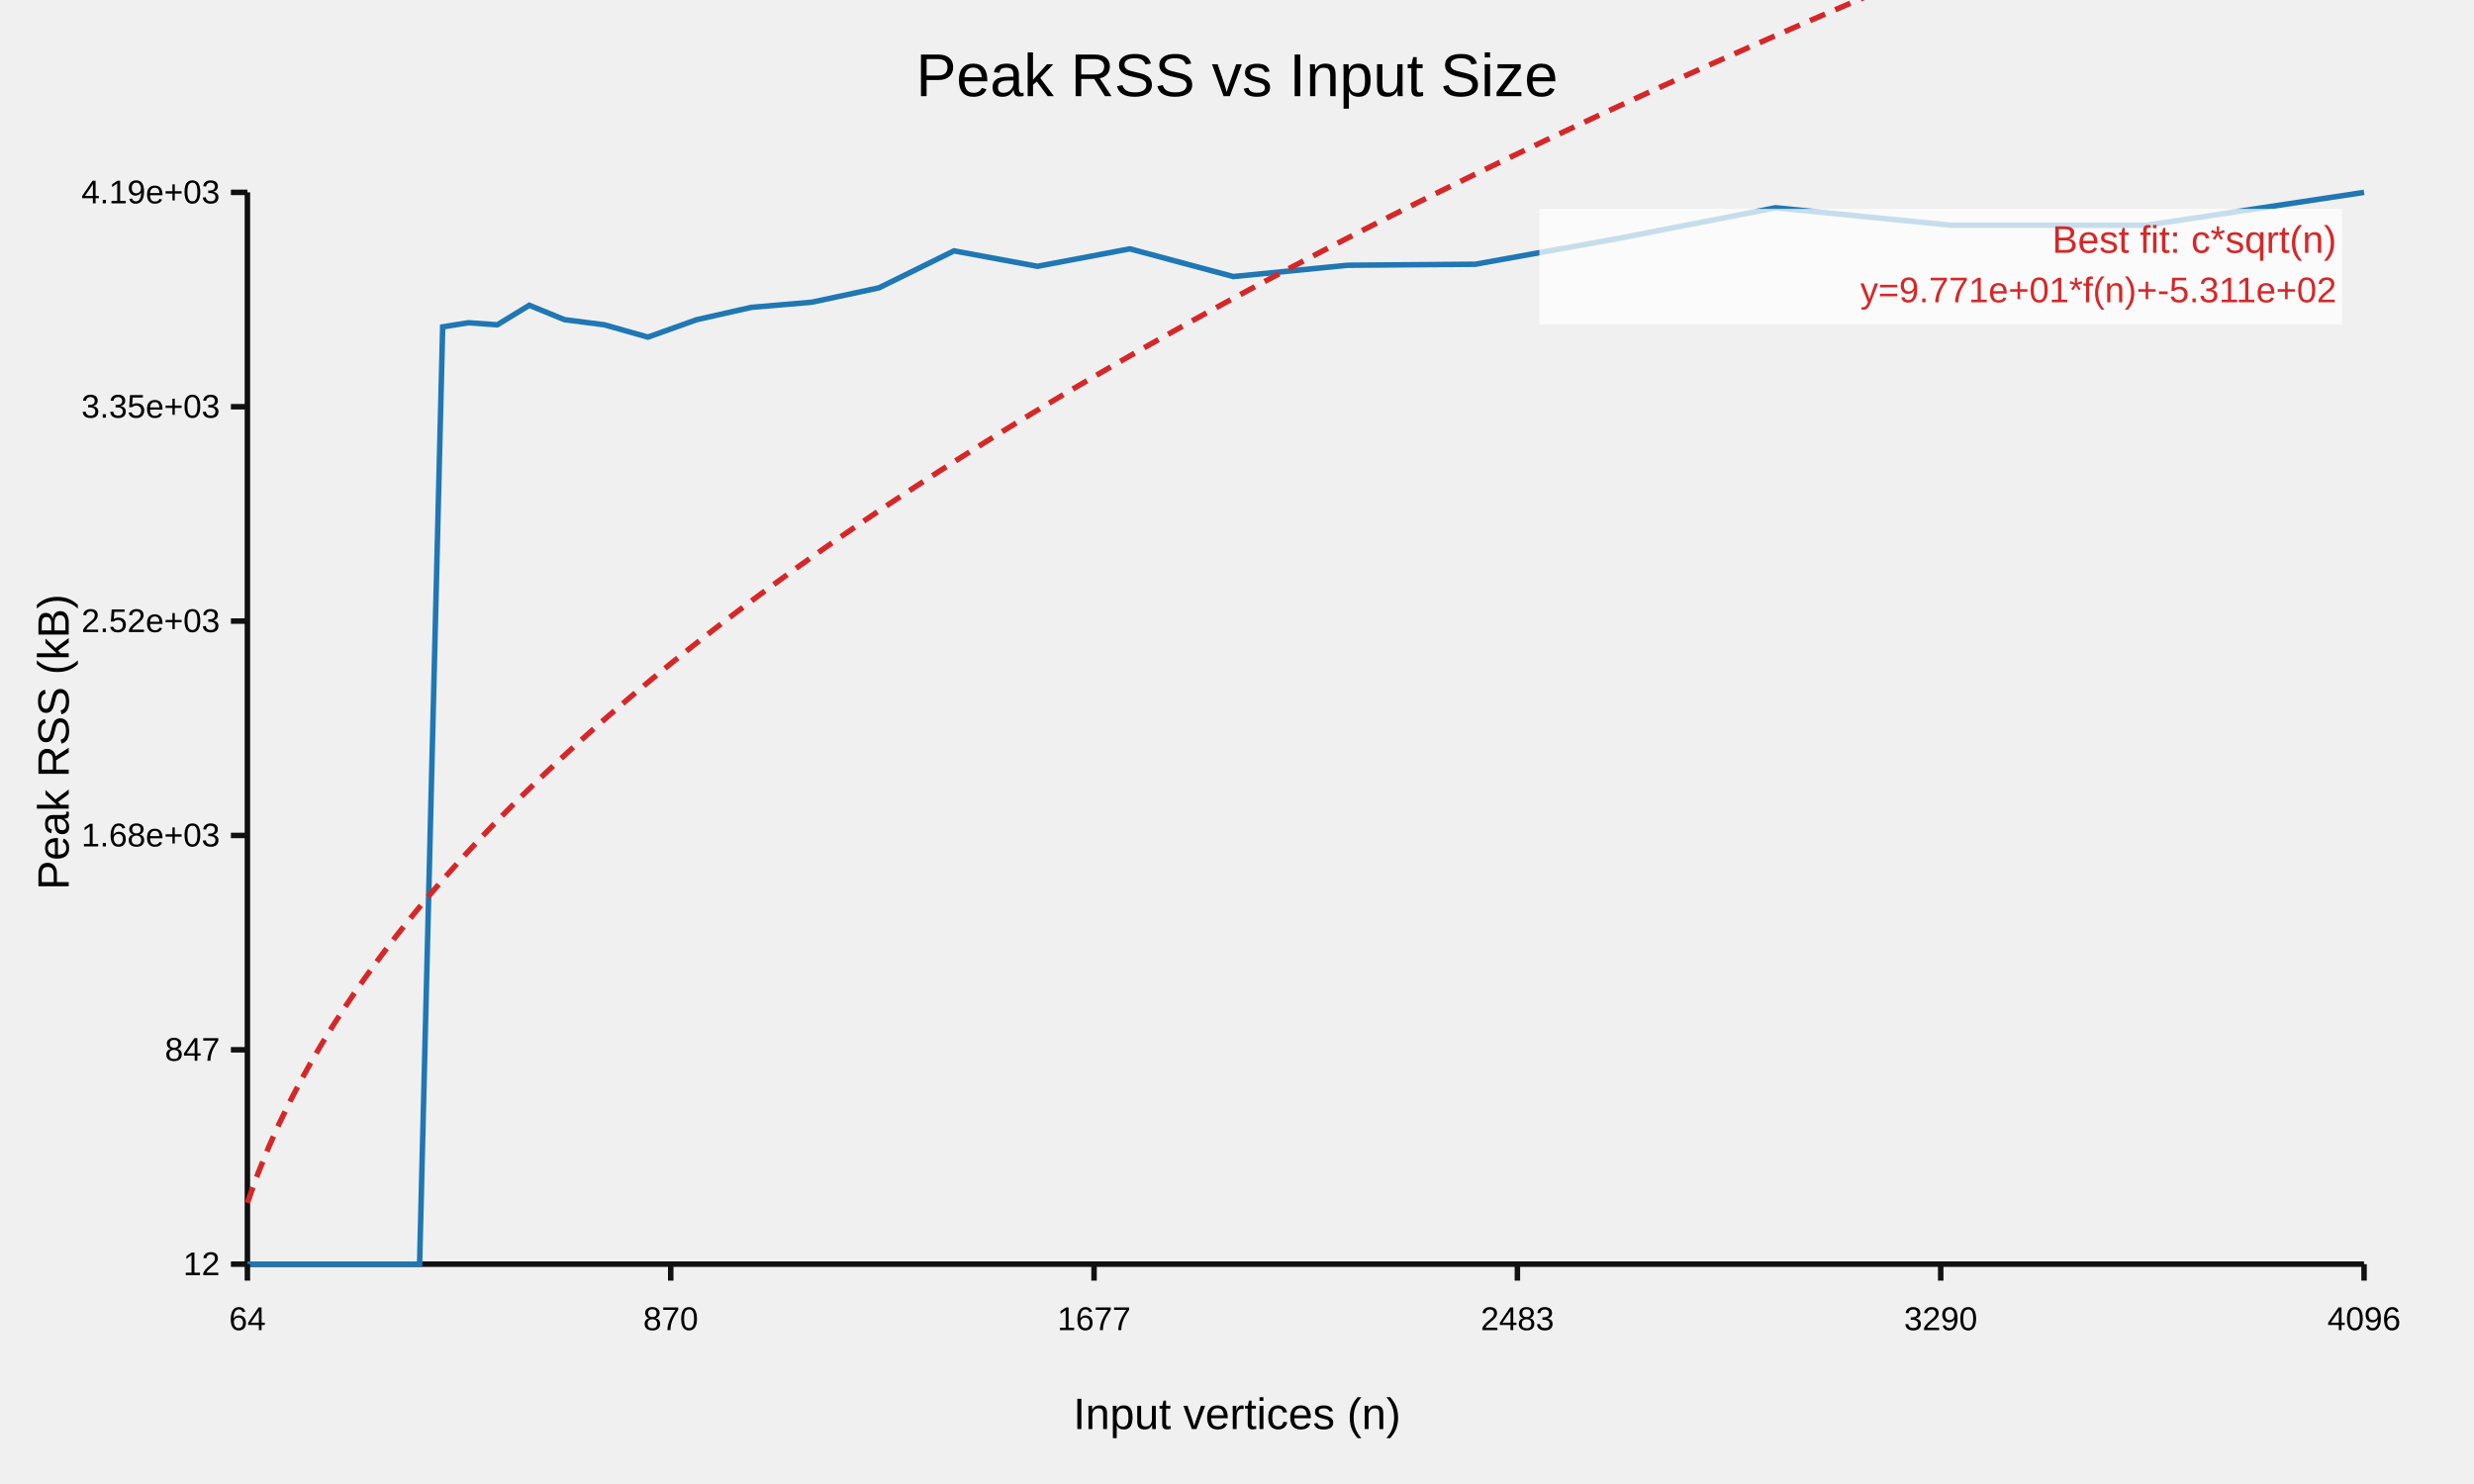
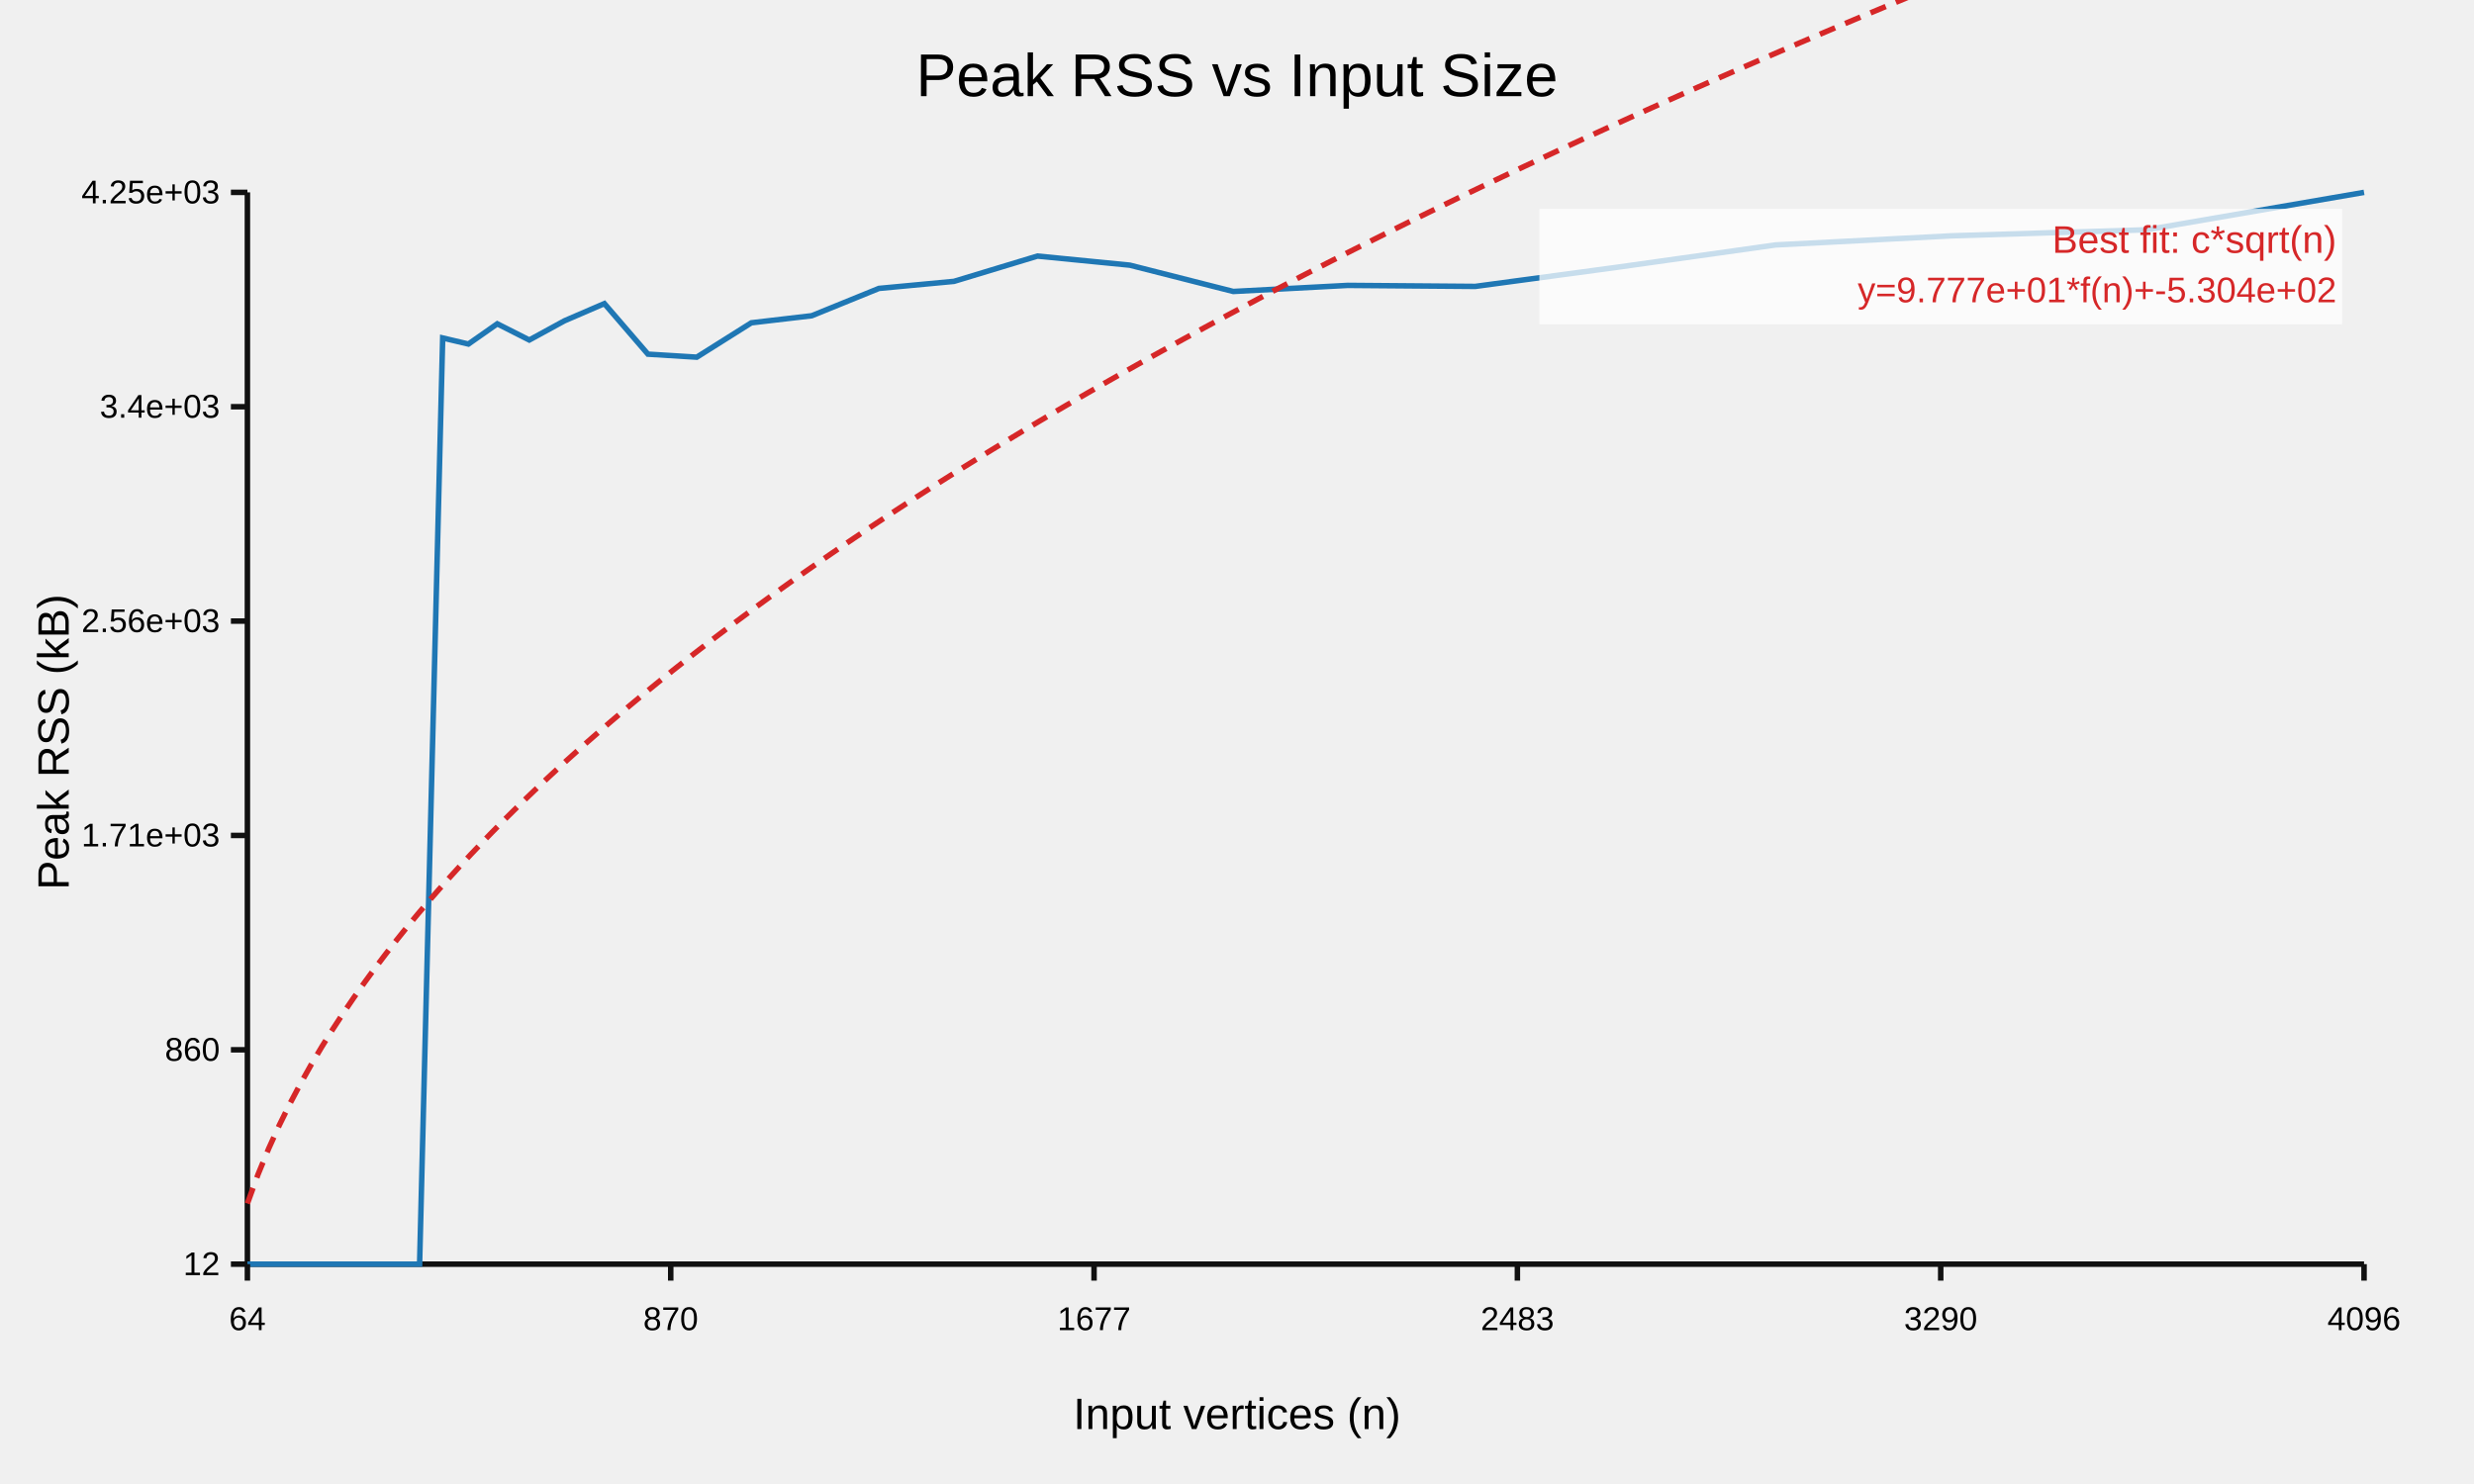
<svg xmlns="http://www.w3.org/2000/svg" width="900" height="540">
  <style>text{font-family:Arial,sans-serif} .axis{stroke:#111;stroke-width:2} .grid{stroke:#ddd;stroke-width:1} .data{fill:none;stroke:#1f77b4;stroke-width:2} .fit{fill:none;stroke:#d62728;stroke-width:2;stroke-dasharray:6 4}</style>
  <text x="450.0" y="35" text-anchor="middle" font-size="22">Peak RSS vs Input Size</text>
  <line class="axis" x1="90" y1="460" x2="860" y2="460" />
  <line class="axis" x1="90" y1="70" x2="90" y2="460" />
-   <polyline class="data" points="90.00,460.00 91.34,460.00 92.86,460.00 94.58,460.00 96.49,460.00 98.59,460.00 100.89,460.00 103.56,460.00 106.42,460.00 109.67,460.00 113.30,460.00 117.31,460.00 121.70,460.00 126.67,460.00 132.20,460.00 138.32,460.00 145.19,460.00 152.64,460.00 161.04,118.94 170.40,117.44 180.90,118.19 192.55,111.09 205.35,116.32 219.86,118.19 235.71,122.67 253.47,116.32 273.33,111.84 295.30,109.97 319.74,104.74 347.05,91.29 377.41,96.90 411.02,90.55 448.65,100.63 490.28,96.52 536.68,96.15 588.44,86.81 645.92,75.60 709.70,81.95 780.94,81.95 860.00,70.00" />
-   <polyline class="fit" points="90.00,437.71 93.87,426.95 97.74,417.42 101.61,408.78 105.48,400.81 109.35,393.39 113.22,386.41 117.09,379.79 120.95,373.50 124.82,367.49 128.69,361.71 132.56,356.15 136.43,350.79 140.30,345.60 144.17,340.56 148.04,335.68 151.91,330.92 155.78,326.29 159.65,321.77 163.52,317.36 167.39,313.04 171.26,308.82 175.13,304.68 178.99,300.63 182.86,296.65 186.73,292.74 190.60,288.91 194.47,285.14 198.34,281.43 202.21,277.78 206.08,274.18 209.95,270.64 213.82,267.15 217.69,263.71 221.56,260.32 225.43,256.97 229.30,253.67 233.17,250.41 237.04,247.19 240.90,244.01 244.77,240.86 248.64,237.75 252.51,234.68 256.38,231.64 260.25,228.63 264.12,225.66 267.99,222.71 271.86,219.80 275.73,216.91 279.60,214.06 283.47,211.23 287.34,208.42 291.21,205.64 295.08,202.89 298.94,200.16 302.81,197.46 306.68,194.78 310.55,192.12 314.42,189.48 318.29,186.86 322.16,184.27 326.03,181.70 329.90,179.14 333.77,176.61 337.64,174.09 341.51,171.59 345.38,169.12 349.25,166.65 353.12,164.21 356.98,161.78 360.85,159.38 364.72,156.98 368.59,154.60 372.46,152.24 376.33,149.90 380.20,147.57 384.07,145.25 387.94,142.95 391.81,140.66 395.68,138.39 399.55,136.13 403.42,133.89 407.29,131.65 411.16,129.43 415.03,127.23 418.89,125.03 422.76,122.85 426.63,120.68 430.50,118.53 434.37,116.38 438.24,114.25 442.11,112.13 445.98,110.02 449.85,107.92 453.72,105.83 457.59,103.75 461.46,101.68 465.33,99.62 469.20,97.58 473.07,95.54 476.93,93.51 480.80,91.49 484.67,89.49 488.54,87.49 492.41,85.50 496.28,83.52 500.15,81.55 504.02,79.59 507.89,77.64 511.76,75.69 515.63,73.76 519.50,71.83 523.37,69.91 527.24,68.00 531.11,66.10 534.97,64.21 538.84,62.32 542.71,60.45 546.58,58.58 550.45,56.71 554.32,54.86 558.19,53.01 562.06,51.17 565.93,49.34 569.80,47.52 573.67,45.70 577.54,43.89 581.41,42.08 585.28,40.29 589.15,38.50 593.02,36.71 596.88,34.94 600.75,33.17 604.62,31.40 608.49,29.65 612.36,27.90 616.23,26.15 620.10,24.41 623.97,22.68 627.84,20.96 631.71,19.24 635.58,17.52 639.45,15.82 643.32,14.11 647.19,12.42 651.06,10.73 654.92,9.04 658.79,7.36 662.66,5.69 666.53,4.02 670.40,2.36 674.27,0.70 678.14,-0.95 682.01,-2.59 685.88,-4.23 689.75,-5.87 693.62,-7.50 697.49,-9.13 701.36,-10.75 705.23,-12.36 709.10,-13.97 712.96,-15.58 716.83,-17.18 720.70,-18.77 724.57,-20.37 728.44,-21.95 732.31,-23.53 736.18,-25.11 740.05,-26.68 743.92,-28.25 747.79,-29.81 751.66,-31.37 755.53,-32.93 759.40,-34.47 763.27,-36.02 767.14,-37.56 771.01,-39.10 774.87,-40.63 778.74,-42.16 782.61,-43.68 786.48,-45.20 790.35,-46.72 794.22,-48.23 798.09,-49.74 801.96,-51.24 805.83,-52.74 809.70,-54.23 813.57,-55.73 817.44,-57.21 821.31,-58.70 825.18,-60.18 829.05,-61.65 832.91,-63.12 836.78,-64.59 840.65,-66.06 844.52,-67.52 848.39,-68.97 852.26,-70.43 856.13,-71.88 860.00,-73.32" />
+   <polyline class="data" points="90.00,460.00 91.34,460.00 92.86,460.00 94.58,460.00 96.49,460.00 98.59,460.00 100.89,460.00 103.56,460.00 106.42,460.00 109.67,460.00 113.30,460.00 117.31,460.00 121.70,460.00 126.67,460.00 132.20,460.00 138.32,460.00 145.19,460.00 152.64,460.00 161.04,122.98 170.40,125.19 180.90,117.83 192.55,123.72 205.35,116.73 219.86,110.47 235.71,128.87 253.47,129.97 273.33,117.46 295.30,114.89 319.74,104.95 347.05,102.38 377.41,93.18 411.02,96.49 448.65,106.06 490.28,103.85 536.68,104.22 588.44,97.23 645.92,89.13 709.70,85.82 780.94,83.61 860.00,70.00" />
+   <polyline class="fit" points="90.00,437.95 93.87,427.34 97.74,417.95 101.61,409.43 105.48,401.58 109.35,394.27 113.22,387.38 117.09,380.87 120.95,374.67 124.82,368.74 128.69,363.05 132.56,357.57 136.43,352.28 140.30,347.17 144.17,342.21 148.04,337.39 151.91,332.71 155.78,328.14 159.65,323.69 163.52,319.34 167.39,315.09 171.26,310.92 175.13,306.85 178.99,302.85 182.86,298.93 186.73,295.08 190.60,291.30 194.47,287.59 198.34,283.93 202.21,280.33 206.08,276.79 209.95,273.30 213.82,269.86 217.69,266.47 221.56,263.13 225.43,259.83 229.30,256.58 233.17,253.36 237.04,250.19 240.90,247.05 244.77,243.95 248.64,240.89 252.51,237.86 256.38,234.87 260.25,231.90 264.12,228.97 267.99,226.07 271.86,223.20 275.73,220.35 279.60,217.54 283.47,214.75 287.34,211.99 291.21,209.25 295.08,206.54 298.94,203.85 302.81,201.18 306.68,198.54 310.55,195.92 314.42,193.32 318.29,190.74 322.16,188.18 326.03,185.65 329.90,183.13 333.77,180.63 337.64,178.15 341.51,175.69 345.38,173.25 349.25,170.82 353.12,168.42 356.98,166.03 360.85,163.65 364.72,161.29 368.59,158.95 372.46,156.62 376.33,154.31 380.20,152.02 384.07,149.73 387.94,147.47 391.81,145.21 395.68,142.97 399.55,140.75 403.42,138.53 407.29,136.33 411.16,134.15 415.03,131.97 418.89,129.81 422.76,127.66 426.63,125.52 430.50,123.40 434.37,121.28 438.24,119.18 442.11,117.09 445.98,115.01 449.85,112.94 453.72,110.88 457.59,108.83 461.46,106.79 465.33,104.77 469.20,102.75 473.07,100.74 476.93,98.74 480.80,96.76 484.67,94.78 488.54,92.81 492.41,90.85 496.28,88.90 500.15,86.96 504.02,85.02 507.89,83.10 511.76,81.18 515.63,79.28 519.50,77.38 523.37,75.49 527.24,73.61 531.11,71.73 534.97,69.87 538.84,68.01 542.71,66.16 546.58,64.32 550.45,62.48 554.32,60.65 558.19,58.83 562.06,57.02 565.93,55.21 569.80,53.42 573.67,51.62 577.54,49.84 581.41,48.06 585.28,46.29 589.15,44.53 593.02,42.77 596.88,41.02 600.75,39.28 604.62,37.54 608.49,35.81 612.36,34.08 616.23,32.36 620.10,30.65 623.97,28.94 627.84,27.24 631.71,25.55 635.58,23.86 639.45,22.18 643.32,20.50 647.19,18.83 651.06,17.16 654.92,15.50 658.79,13.85 662.66,12.20 666.53,10.56 670.40,8.92 674.27,7.28 678.14,5.66 682.01,4.04 685.88,2.42 689.75,0.81 693.62,-0.80 697.49,-2.40 701.36,-4.00 705.23,-5.59 709.10,-7.18 712.96,-8.76 716.83,-10.34 720.70,-11.91 724.57,-13.48 728.44,-15.04 732.31,-16.60 736.18,-18.15 740.05,-19.70 743.92,-21.25 747.79,-22.79 751.66,-24.32 755.53,-25.86 759.40,-27.38 763.27,-28.91 767.14,-30.42 771.01,-31.94 774.87,-33.45 778.74,-34.95 782.61,-36.46 786.48,-37.95 790.35,-39.45 794.22,-40.94 798.09,-42.42 801.96,-43.90 805.83,-45.38 809.70,-46.85 813.57,-48.32 817.44,-49.79 821.31,-51.25 825.18,-52.71 829.05,-54.16 832.91,-55.62 836.78,-57.06 840.65,-58.51 844.52,-59.95 848.39,-61.38 852.26,-62.81 856.13,-64.24 860.00,-65.67" />
  <text x="450.0" y="520" text-anchor="middle" font-size="16">Input vertices (n)</text>
  <text x="25" y="270.0" text-anchor="middle" transform="rotate(-90,25,270.0)" font-size="16">Peak RSS (kB)</text>
  <rect x="560" y="76" width="292" height="42" fill="white" opacity="0.75" />
  <text x="850" y="92" text-anchor="end" font-size="14" fill="#d62728">Best fit: c*sqrt(n)</text>
-   <text x="850" y="110" text-anchor="end" font-size="13" fill="#d62728">y=9.771e+01*f(n)+-5.311e+02</text>
+   <text x="850" y="110" text-anchor="end" font-size="13" fill="#d62728">y=9.777e+01*f(n)+-5.304e+02</text>
  <line class="axis" x1="90.00" y1="460" x2="90.00" y2="466" />
  <text x="90.00" y="484" text-anchor="middle" font-size="12">64</text>
  <line class="axis" x1="244.00" y1="460" x2="244.00" y2="466" />
  <text x="244.00" y="484" text-anchor="middle" font-size="12">870</text>
  <line class="axis" x1="398.00" y1="460" x2="398.00" y2="466" />
  <text x="398.00" y="484" text-anchor="middle" font-size="12">1677</text>
  <line class="axis" x1="552.00" y1="460" x2="552.00" y2="466" />
  <text x="552.00" y="484" text-anchor="middle" font-size="12">2483</text>
  <line class="axis" x1="706.00" y1="460" x2="706.00" y2="466" />
  <text x="706.00" y="484" text-anchor="middle" font-size="12">3290</text>
  <line class="axis" x1="860.00" y1="460" x2="860.00" y2="466" />
  <text x="860.00" y="484" text-anchor="middle" font-size="12">4096</text>
  <line class="axis" x1="84" y1="460.00" x2="90" y2="460.00" />
  <text x="80" y="464.00" text-anchor="end" font-size="12">12</text>
  <line class="axis" x1="84" y1="382.00" x2="90" y2="382.00" />
-   <text x="80" y="386.00" text-anchor="end" font-size="12">847</text>
+   <text x="80" y="386.00" text-anchor="end" font-size="12">860</text>
  <line class="axis" x1="84" y1="304.00" x2="90" y2="304.00" />
-   <text x="80" y="308.00" text-anchor="end" font-size="12">1.68e+03</text>
+   <text x="80" y="308.00" text-anchor="end" font-size="12">1.71e+03</text>
  <line class="axis" x1="84" y1="226.00" x2="90" y2="226.00" />
-   <text x="80" y="230.00" text-anchor="end" font-size="12">2.52e+03</text>
+   <text x="80" y="230.00" text-anchor="end" font-size="12">2.56e+03</text>
  <line class="axis" x1="84" y1="148.00" x2="90" y2="148.00" />
-   <text x="80" y="152.00" text-anchor="end" font-size="12">3.35e+03</text>
+   <text x="80" y="152.00" text-anchor="end" font-size="12">3.4e+03</text>
  <line class="axis" x1="84" y1="70.00" x2="90" y2="70.00" />
-   <text x="80" y="74.00" text-anchor="end" font-size="12">4.19e+03</text>
+   <text x="80" y="74.00" text-anchor="end" font-size="12">4.25e+03</text>
</svg>
